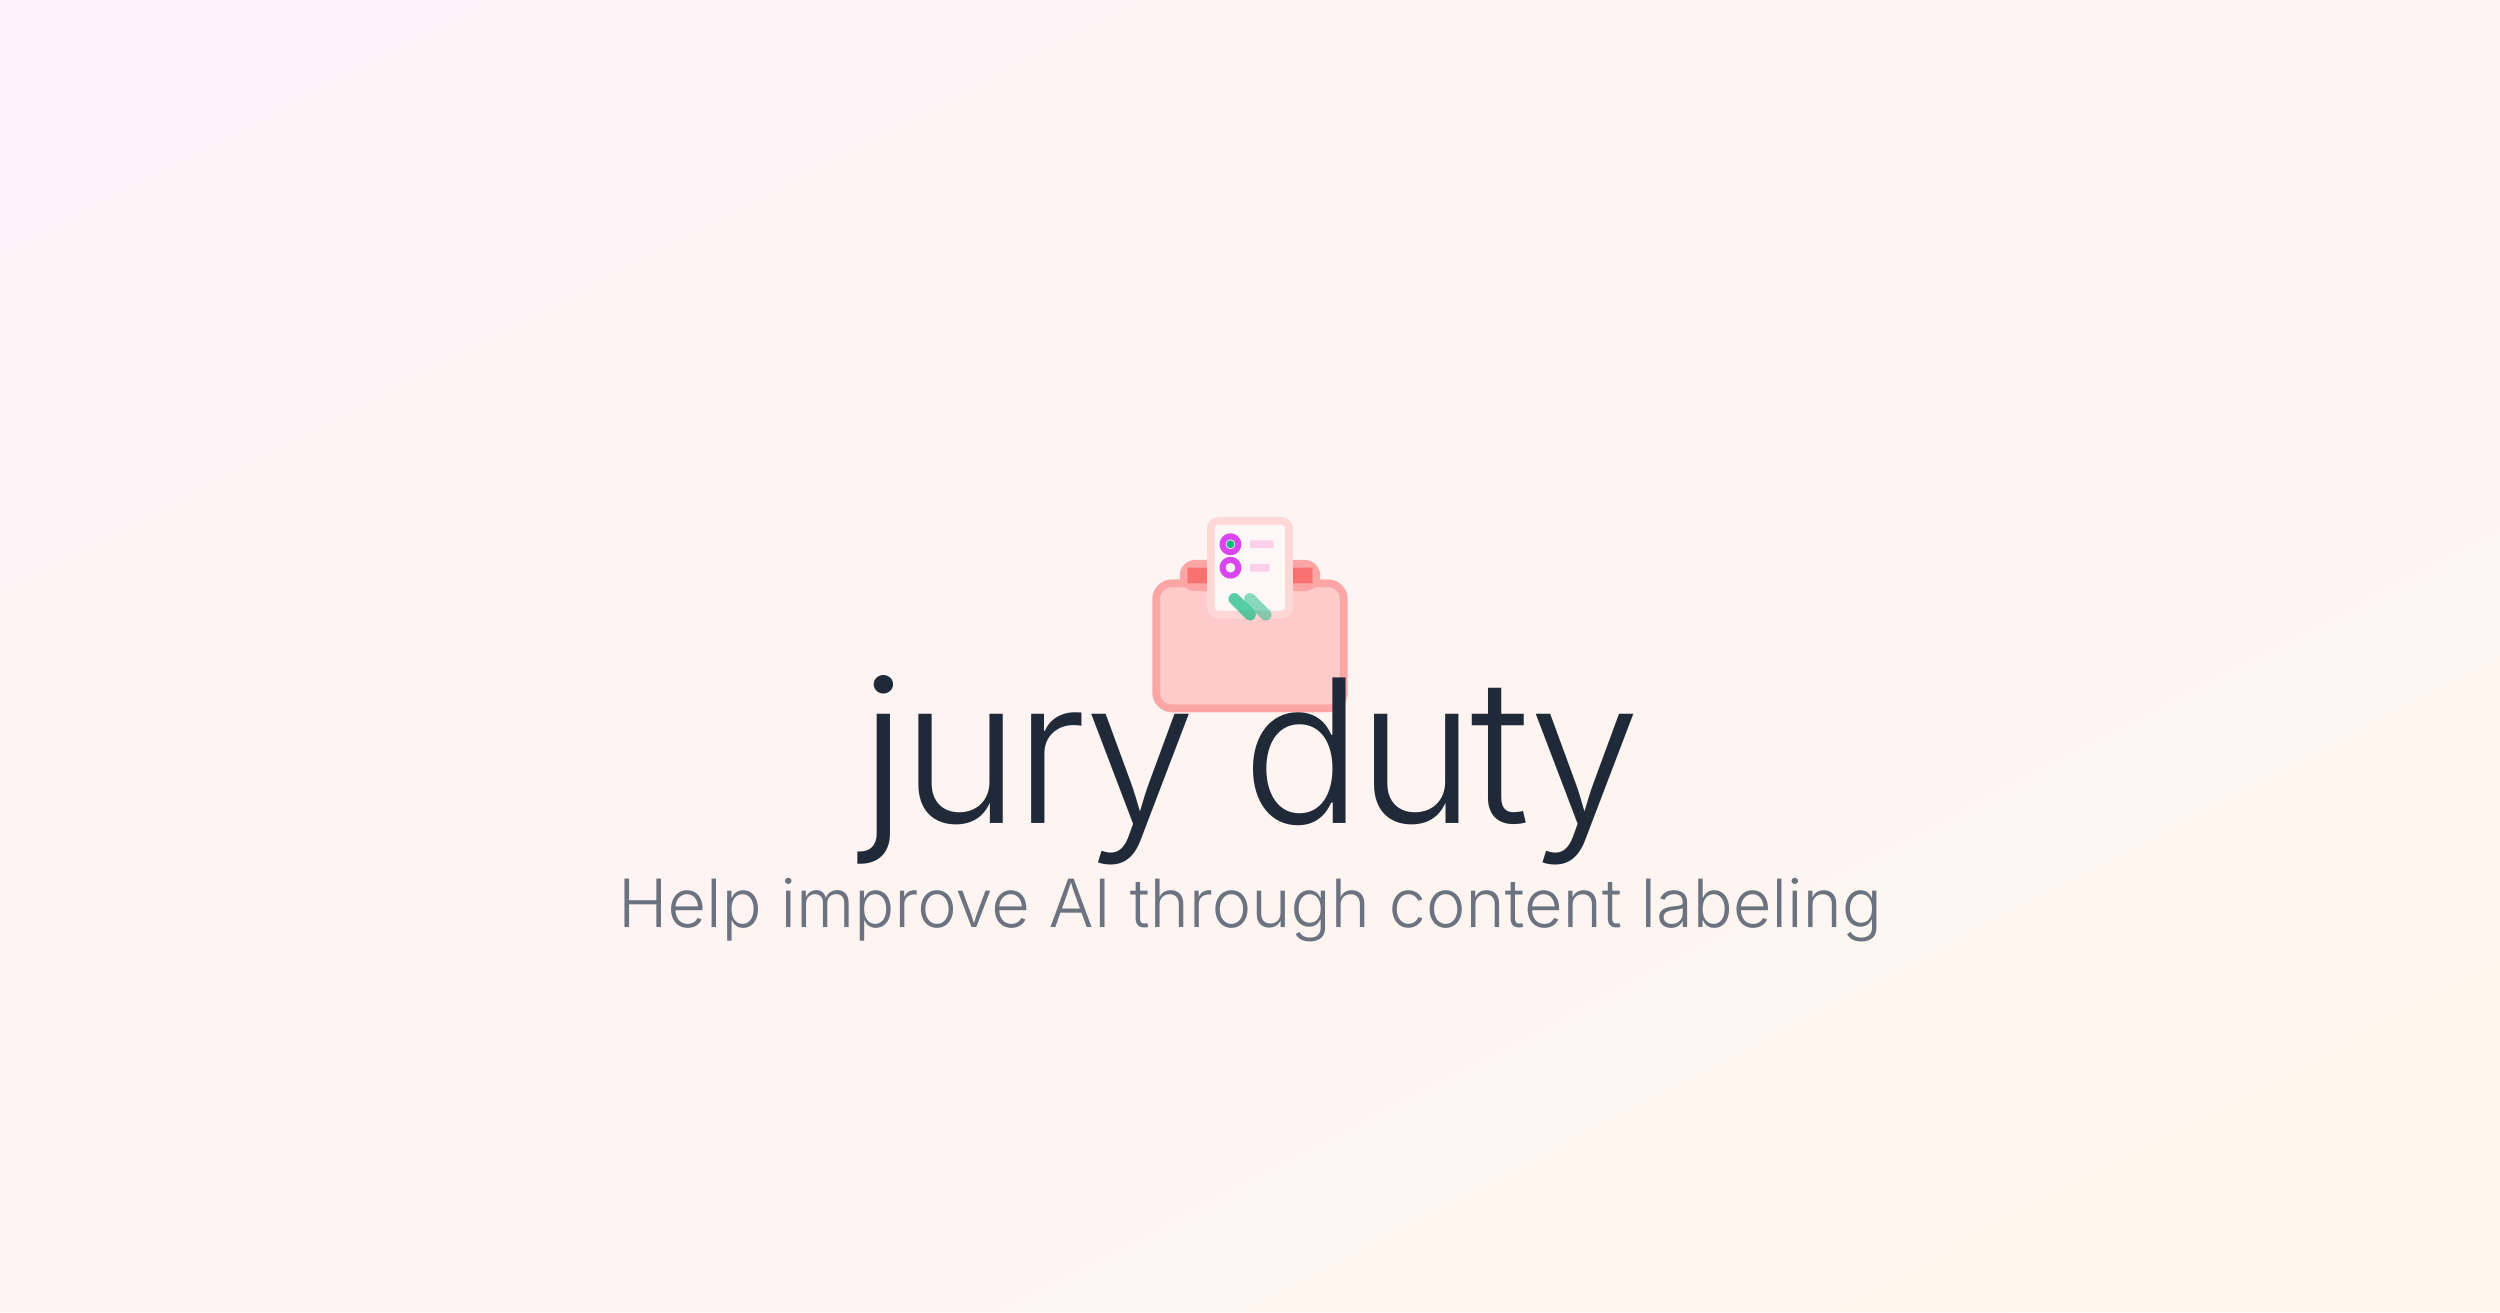
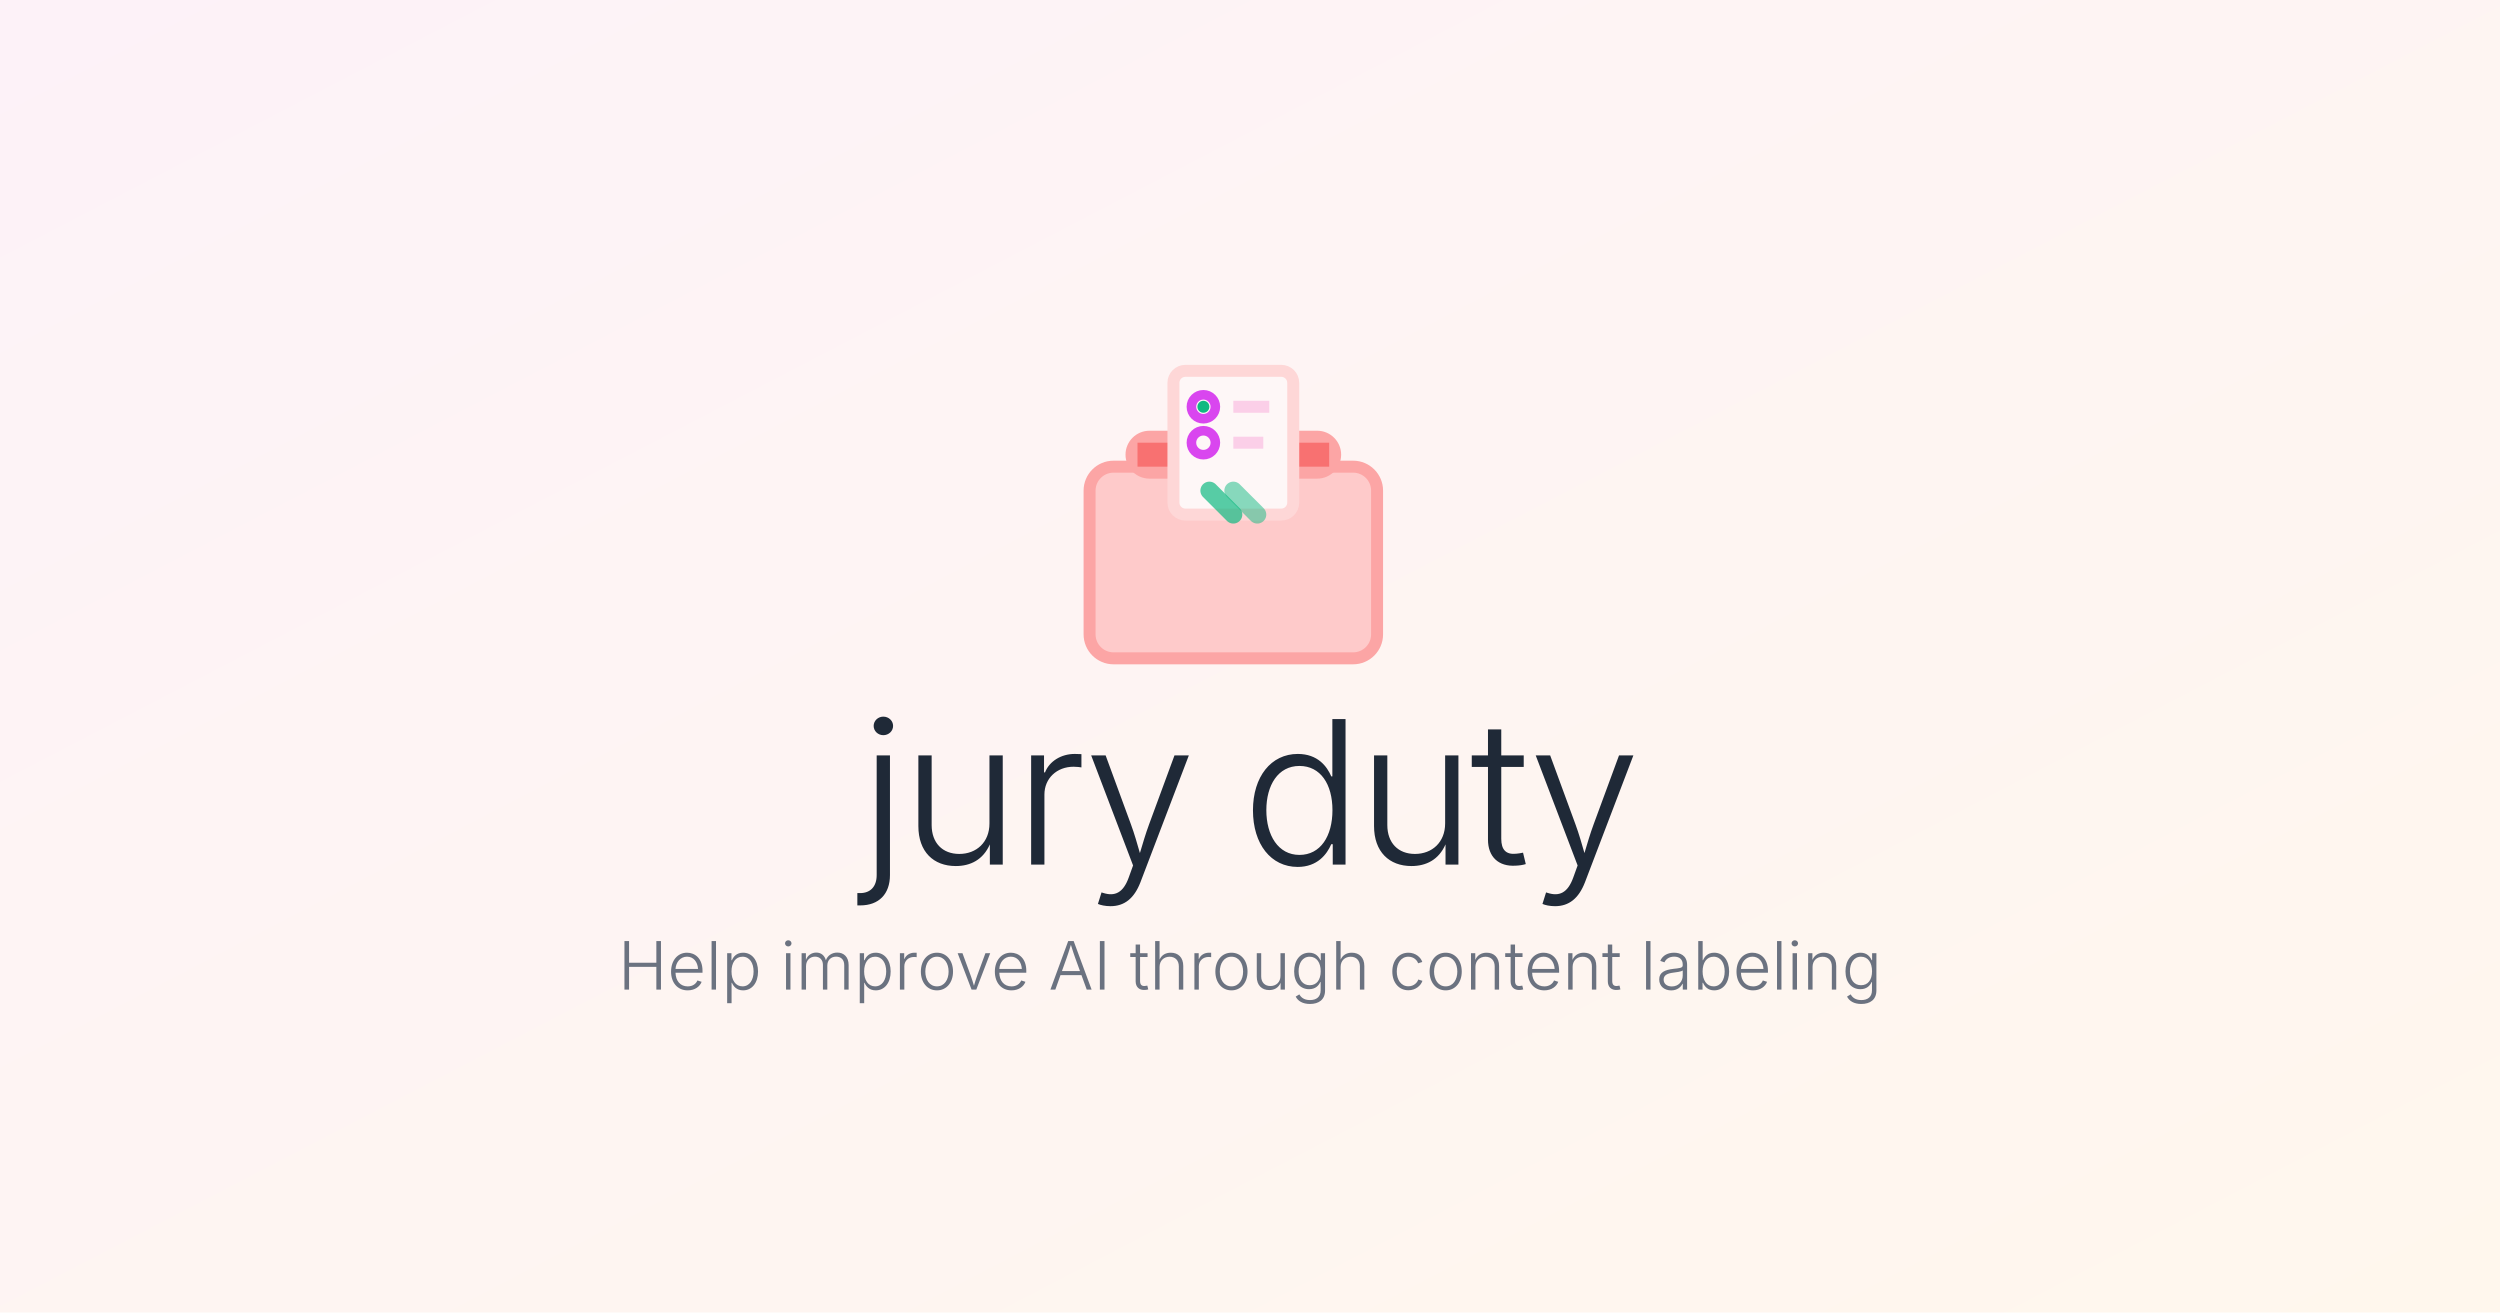
<svg xmlns="http://www.w3.org/2000/svg" width="1200" height="630" viewBox="0 0 1200 630">
  <defs>
    <linearGradient id="bg" x1="0%" y1="0%" x2="100%" y2="100%">
      <stop offset="0%" style="stop-color:#fdf2f8;stop-opacity:1" />
      <stop offset="100%" style="stop-color:#fff7ed;stop-opacity:1" />
    </linearGradient>
    <style>
      .title { 
        font-family: 'Inter', -apple-system, BlinkMacSystemFont, 'Segoe UI', Roboto, sans-serif; 
        font-weight: 300; 
        letter-spacing: -0.025em; 
        fill: #1f2937; 
      }
      .subtitle { 
        font-family: 'Inter', -apple-system, BlinkMacSystemFont, 'Segoe UI', Roboto, sans-serif; 
        font-weight: 300; 
        fill: #6b7280; 
      }
    </style>
  </defs>
  <rect width="1200" height="630" fill="url(#bg)" />
  <g transform="translate(600, 315)">
-     <g transform="translate(-60, -80) scale(3.75)">
+     <g transform="translate(-100, -160) scale(5.75)">
      <rect x="4" y="12" width="24" height="16" rx="2" ry="2" fill="#fecaca" stroke="#fca5a5" stroke-width="1" />
      <rect x="7" y="9" width="18" height="4" rx="2" ry="2" fill="#fca5a5" />
      <rect x="8" y="10" width="16" height="2" fill="#f87171" />
      <rect x="11" y="4" width="10" height="12" rx="1" ry="1" fill="#fef7f7" stroke="#fed7d7" stroke-width="1" />
      <circle cx="13.5" cy="7" r="1" fill="none" stroke="#d946ef" stroke-width="0.8" />
      <circle cx="13.5" cy="10" r="1" fill="none" stroke="#d946ef" stroke-width="0.8" />
      <circle cx="13.5" cy="7" r="0.5" fill="#10b981" />
      <rect x="16" y="6.5" width="3" height="1" fill="#fbcfe8" />
      <rect x="16" y="9.5" width="2.5" height="1" fill="#fbcfe8" />
      <path d="M 14 14 L 16 16" stroke="#10b981" stroke-width="1.5" stroke-linecap="round" opacity="0.7" />
      <path d="M 16 14 L 18 16" stroke="#10b981" stroke-width="1.5" stroke-linecap="round" opacity="0.5" />
    </g>
-     <text x="0" y="80" text-anchor="middle" class="title" font-size="96">jury duty</text>
-     <text x="0" y="130" text-anchor="middle" class="subtitle" font-size="32">Help improve AI through content labeling</text>
+     <text x="0" y="100" text-anchor="middle" class="title" font-size="96">jury duty</text>
+     <text x="0" y="160" text-anchor="middle" class="subtitle" font-size="32">Help improve AI through content labeling</text>
  </g>
</svg>
